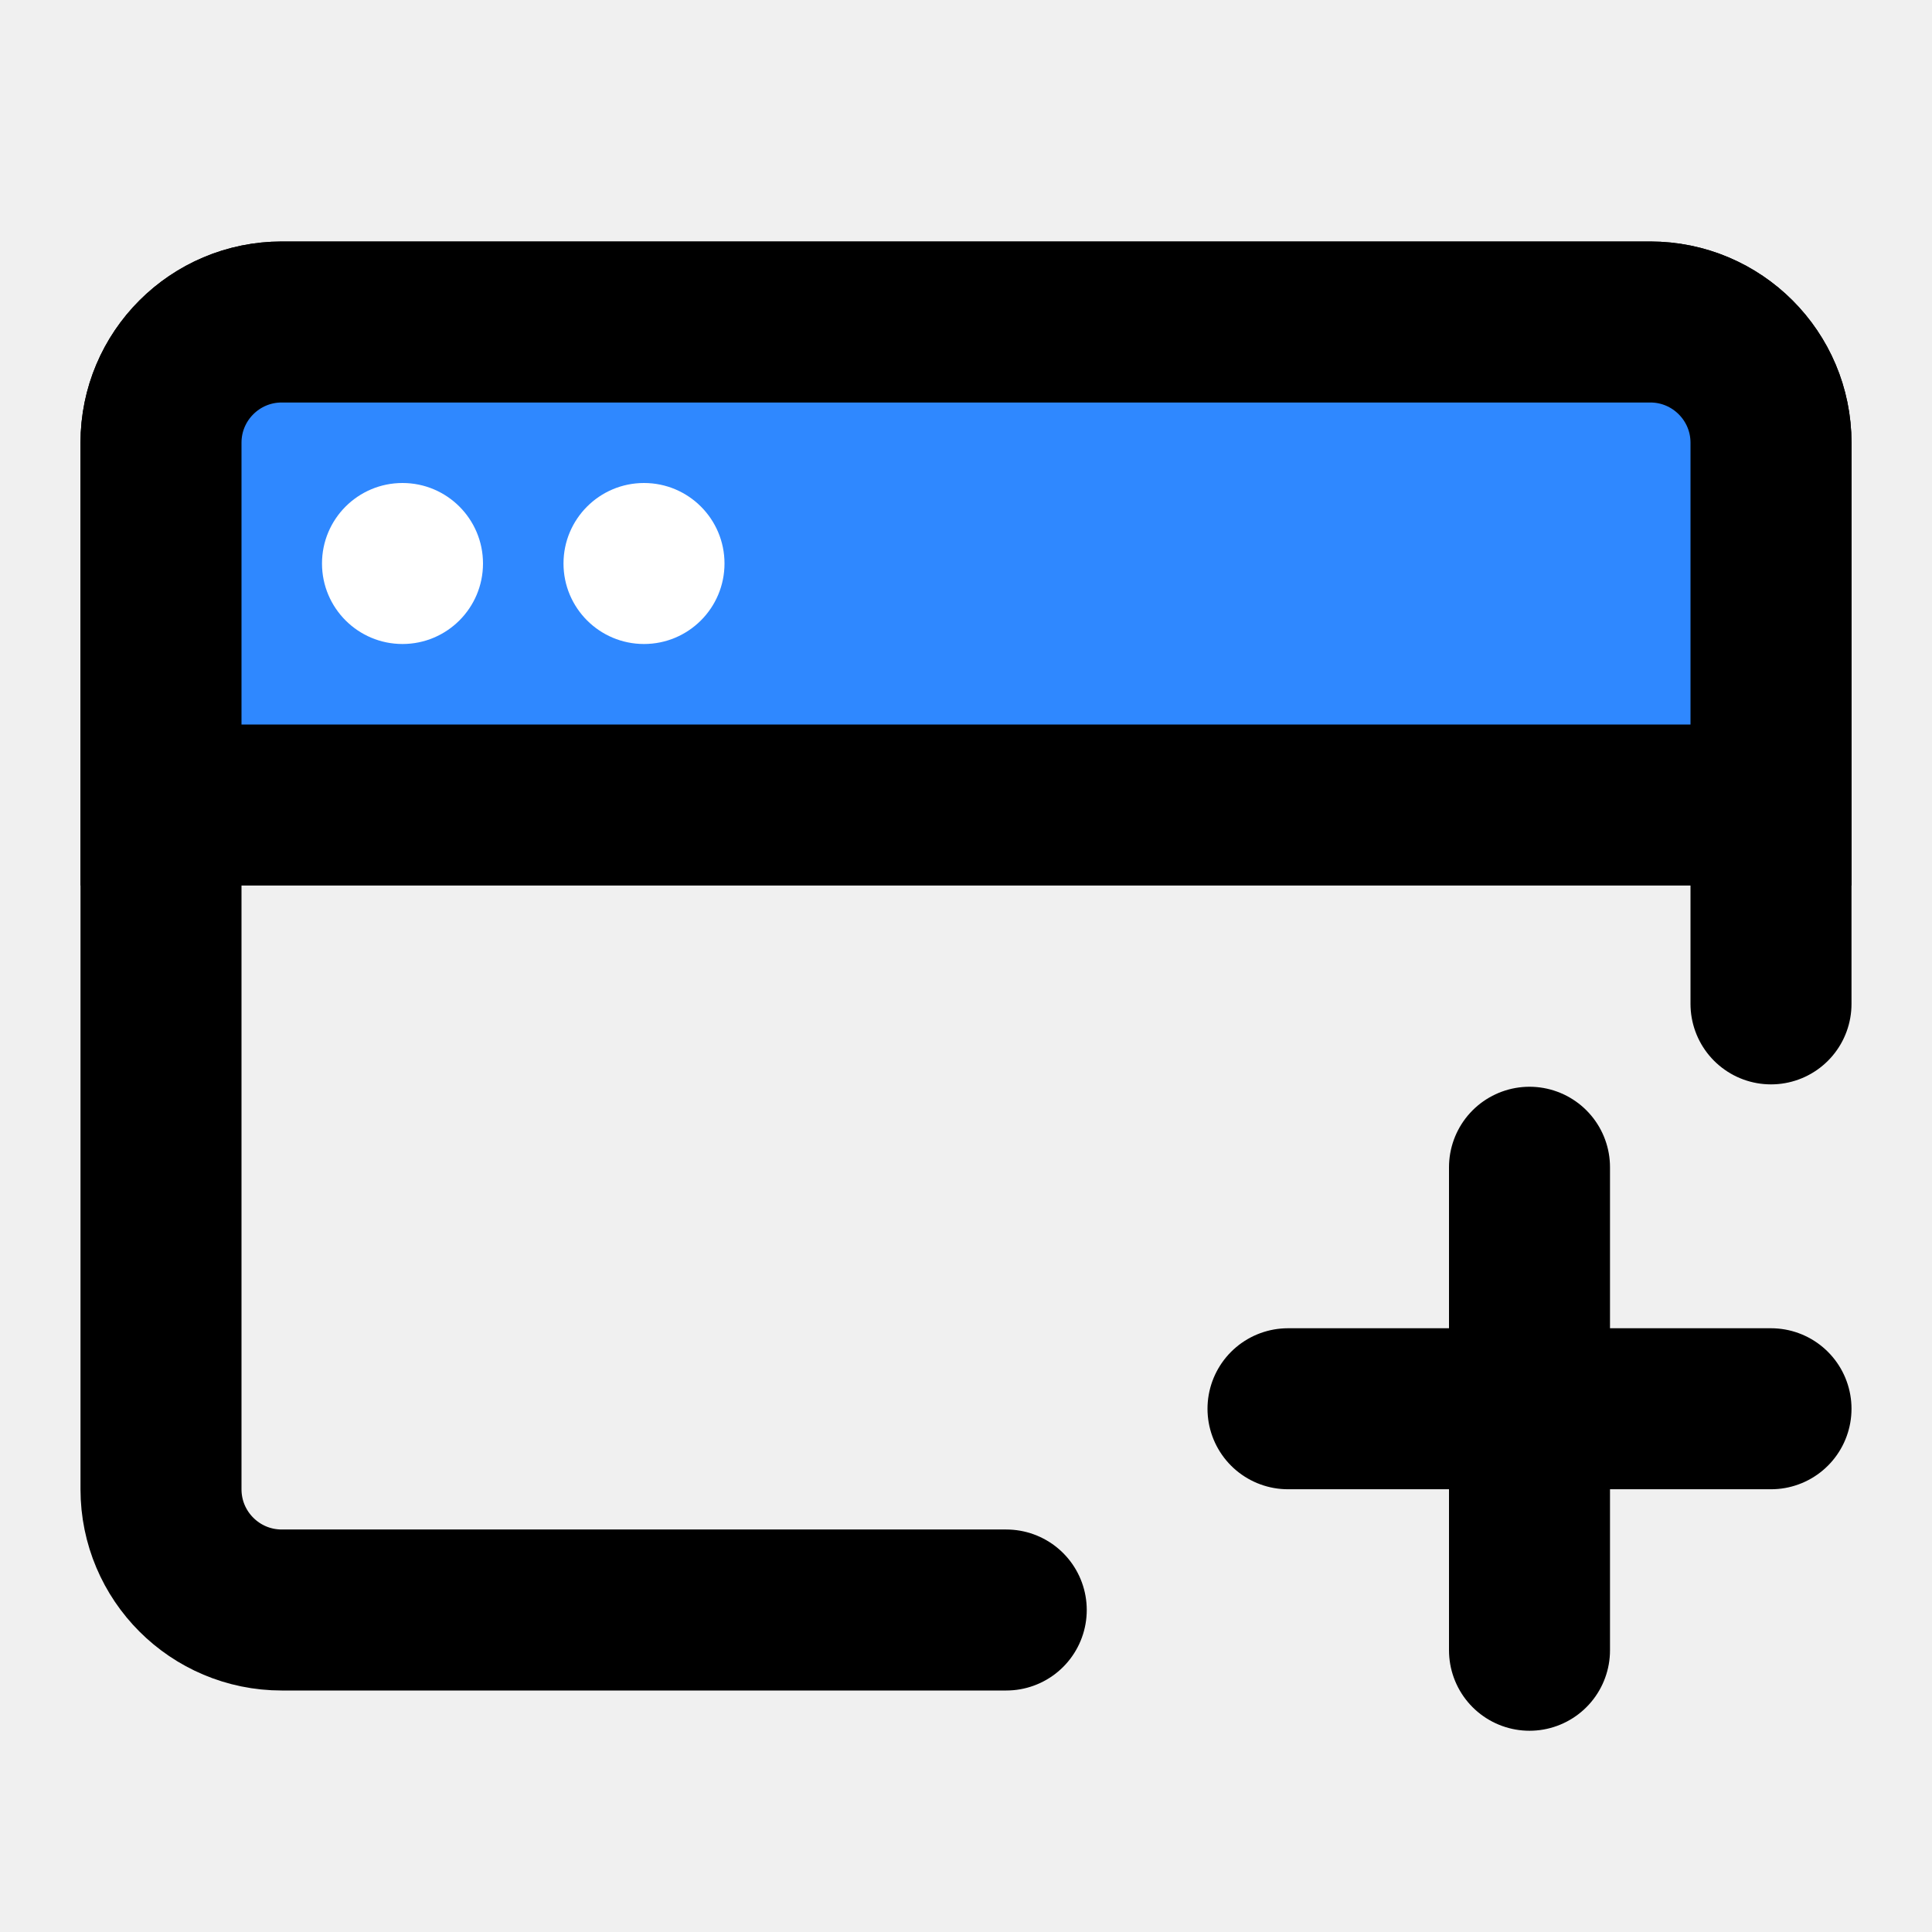
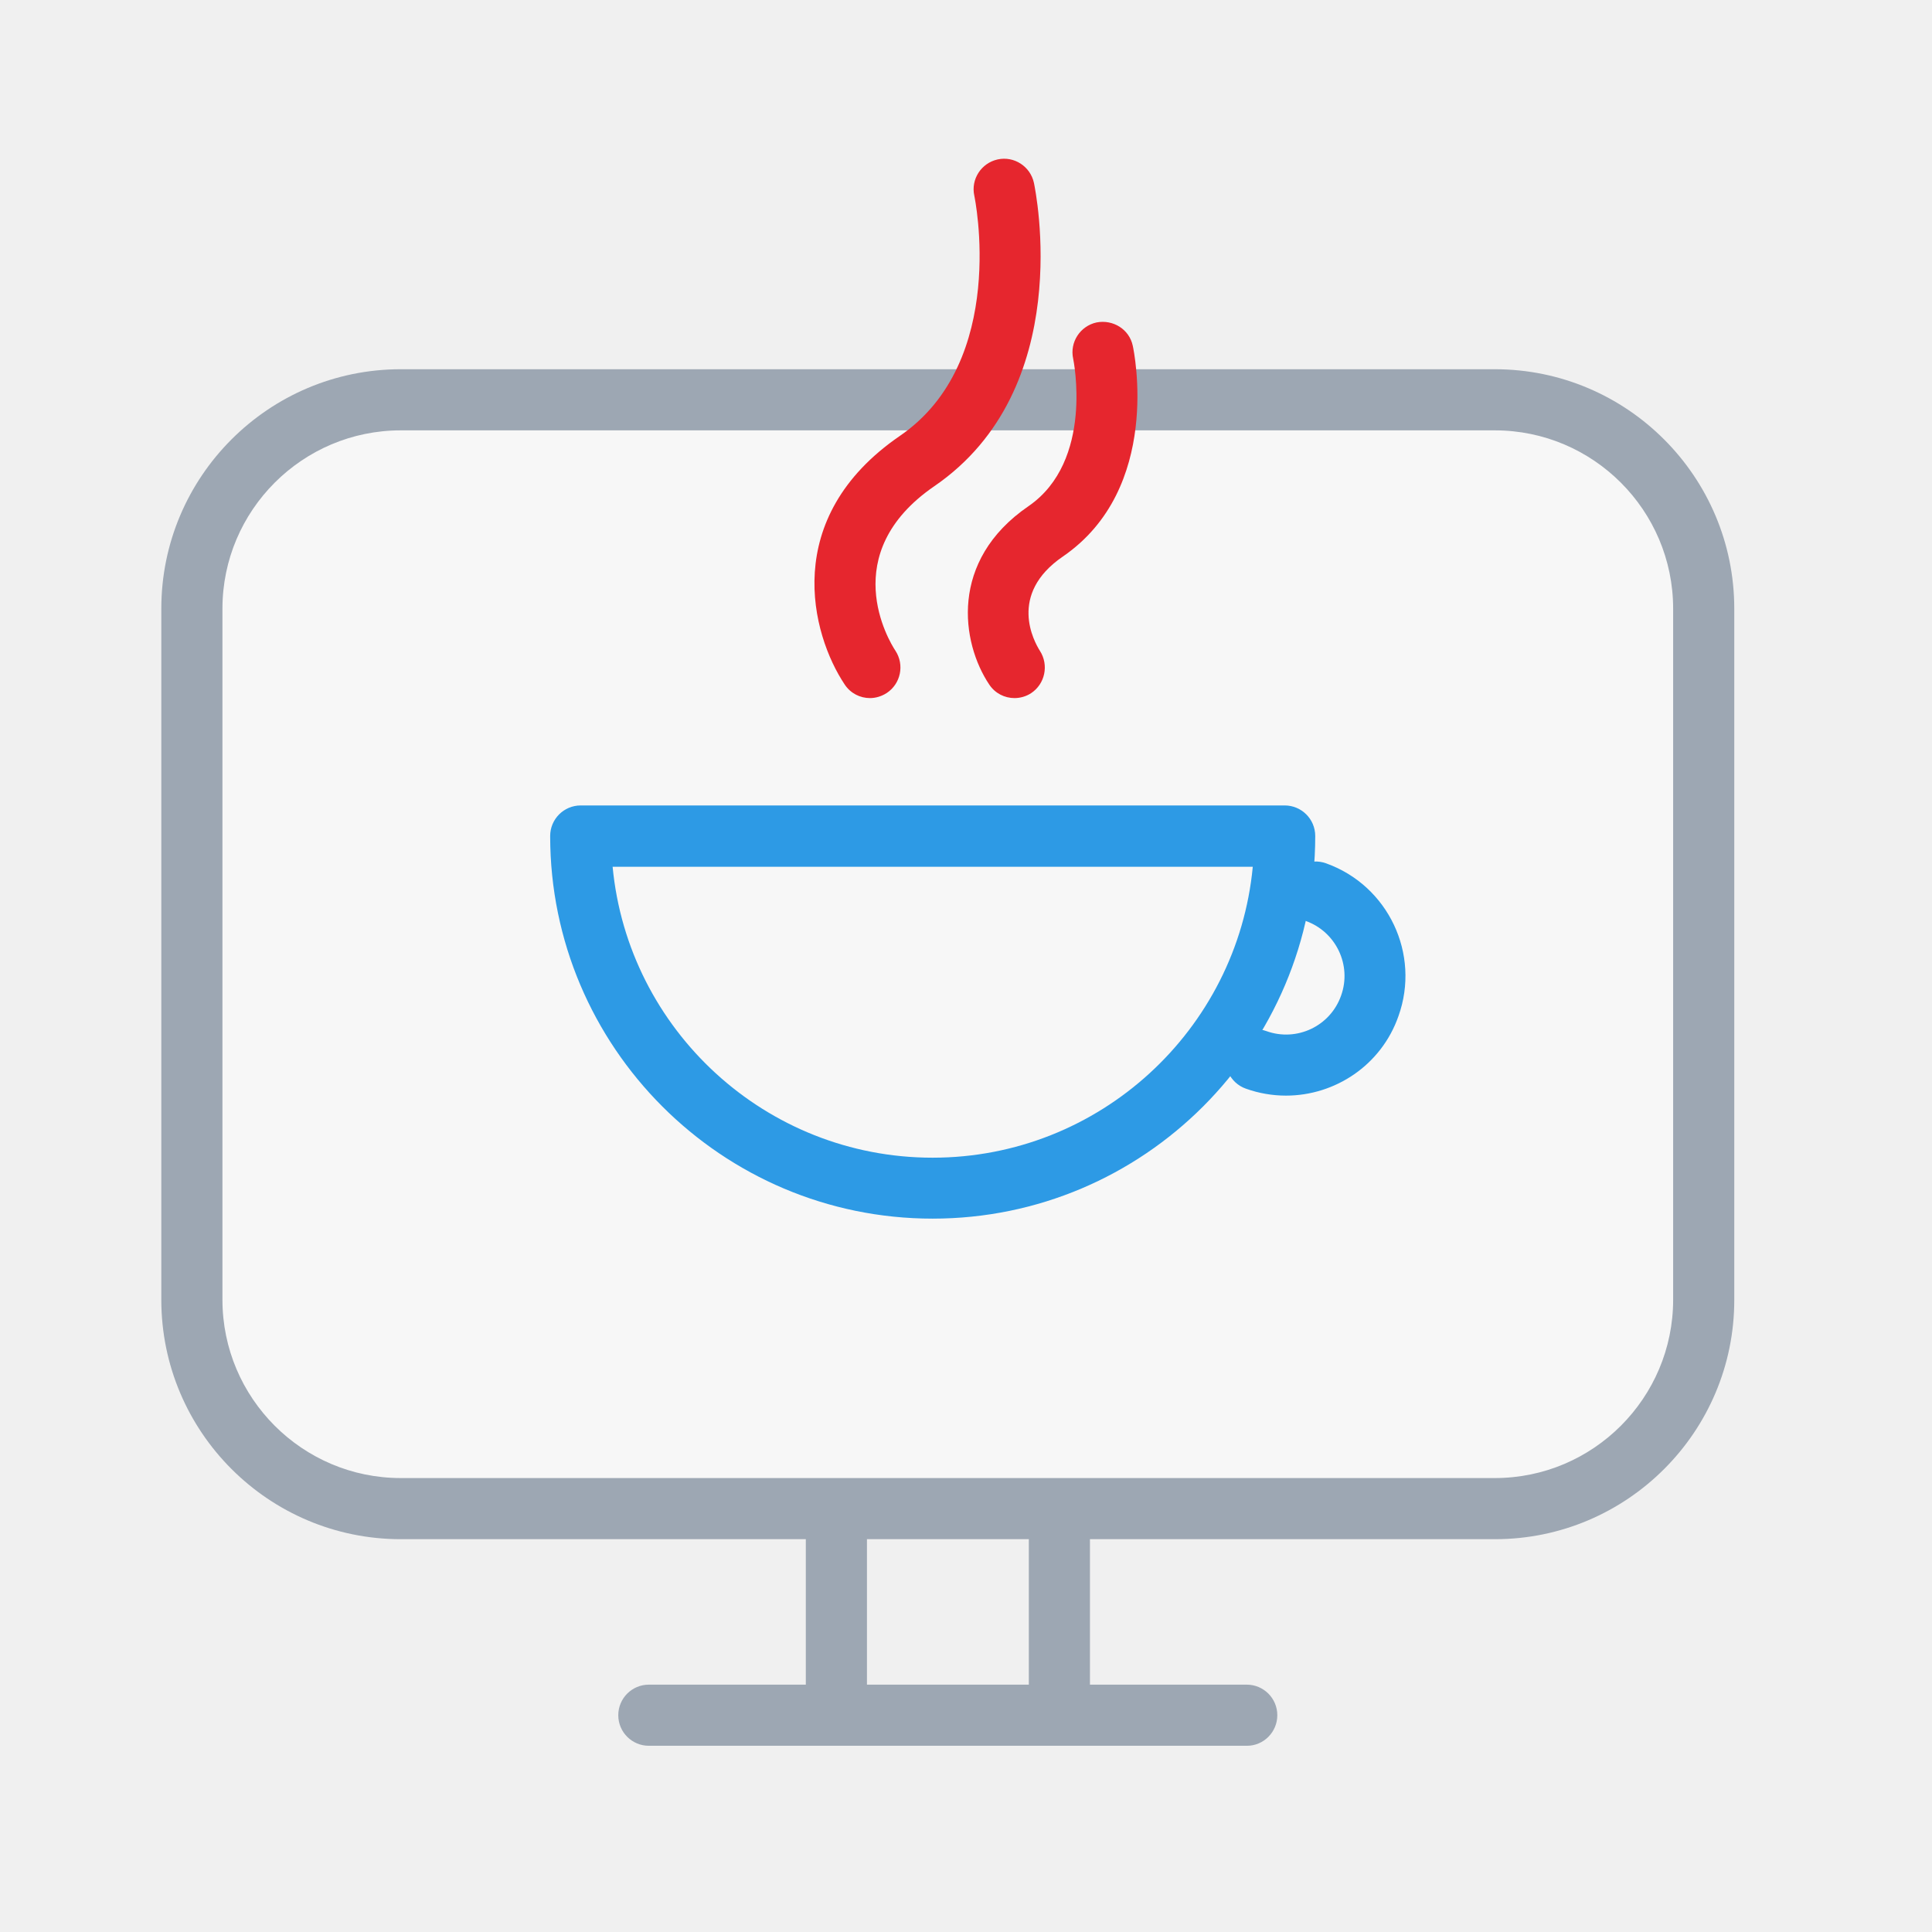
- <svg xmlns="http://www.w3.org/2000/svg" width="100" height="100" viewBox="0 0 48 48">
-   <g fill="none">
-     <path stroke="#000" stroke-linecap="round" stroke-linejoin="round" stroke-width="4" d="M25 40H7C5.343 40 4 38.657 4 37V11C4 9.343 5.343 8 7 8H41C42.657 8 44 9.343 44 11V24.941" />
-     <path fill="#2F88FF" stroke="#000" stroke-width="4" d="M4 11C4 9.343 5.343 8 7 8H41C42.657 8 44 9.343 44 11V20H4V11Z" />
-     <path stroke="#000" stroke-linecap="round" stroke-linejoin="round" stroke-width="4" d="M32 35H44" />
-     <path stroke="#000" stroke-linecap="round" stroke-linejoin="round" stroke-width="4" d="M38 29V41" />
-     <circle r="2" fill="#fff" transform="matrix(0 -1 -1 0 10 14)" />
-     <circle r="2" fill="#fff" transform="matrix(0 -1 -1 0 16 14)" />
-   </g>
+ <svg xmlns="http://www.w3.org/2000/svg" t="1701275425797" class="icon" viewBox="0 0 1024 1024" version="1.1" p-id="40836" width="200" height="200">
+   <path d="M793.5 799.6H211.3c-60.5 0-109.6-49.1-109.6-109.6V321.4c0-60.5 49.1-109.6 109.6-109.6h582.2c60.5 0 109.6 49.1 109.6 109.6V690c0 60.6-49.1 109.6-109.6 109.6z" fill="#F7F7F7" p-id="40837" />
+   <path d="M792.4 815.8h-580c-70 0-126.9-56.9-126.9-126.9V322.6c0-70 56.9-126.9 126.9-126.9h579.9c70 0 126.9 56.9 126.9 126.9v366.3c0.1 70-56.9 126.9-126.8 126.9z m-580-587.7c-52.1 0-94.5 42.4-94.5 94.5v366.3c0 52.1 42.4 94.5 94.5 94.5h579.9c52.1 0 94.5-42.4 94.5-94.5V322.6c0-52.1-42.4-94.5-94.5-94.5H212.4z" fill="#9DA7B3" p-id="40838" />
+   <path d="M443.3 910.9c-8.9 0-16.2-7.2-16.2-16.2v-92.2c0-8.9 7.2-16.2 16.2-16.2s16.2 7.2 16.2 16.2v92.2c0 8.9-7.2 16.2-16.2 16.2zM561.5 910.9c-8.9 0-16.2-7.2-16.2-16.2v-92.2c0-8.9 7.2-16.2 16.2-16.2 8.9 0 16.2 7.2 16.2 16.2v92.2c0 8.9-7.3 16.2-16.2 16.2z" fill="#9DA7B3" p-id="40839" />
+   <path d="M660.9 925.3h-317c-8.9 0-16.2-7.2-16.2-16.2 0-8.9 7.2-16.2 16.2-16.2h316.9c8.9 0 16.2 7.2 16.2 16.2 0 8.9-7.2 16.2-16.1 16.2z" fill="#9DA7B3" p-id="40840" />
+   <path d="M494.3 645.9c-111.8 0-202.7-91-202.7-202.8 0-8.9 7.2-16.2 16.2-16.2h373.1c8.9 0 16.2 7.2 16.2 16.2 0 111.9-90.9 202.8-202.8 202.8zM324.7 459.4c8.2 86.4 81.1 154.2 169.6 154.2S655.8 545.8 664 459.4H324.7z" fill="#2D9AE5" p-id="40841" />
+   <path d="M681.6 580.7c-7.1 0-14.3-1.2-21.3-3.7-8.4-3-12.8-12.3-9.8-20.7 3-8.4 12.2-12.9 20.7-9.8 16.1 5.8 33.9-2.6 39.6-18.8 5.8-16.1-2.7-33.9-18.8-39.6-8.4-3-12.8-12.3-9.8-20.7 3-8.4 12.2-12.9 20.7-9.8 32.9 11.8 50.1 48.1 38.3 81-9.1 26-33.6 42.1-59.6 42.1z" fill="#2D9AE5" p-id="40842" />
+   <path d="M461.1 370c-5.2 0-10.3-2.5-13.4-7.2C430 336.3 413.4 274.6 477 231c57.6-39.5 39.6-126.4 39.4-127.3-1.9-8.7 3.7-17.3 12.4-19.2 8.7-1.9 17.3 3.7 19.2 12.4 0.9 4.4 22.5 109.2-52.8 160.8-52 35.7-24 82.1-20.6 87.2 4.9 7.5 2.8 17.5-4.6 22.4-2.8 1.8-5.9 2.7-8.9 2.7zM537.7 370c-5.2 0-10.3-2.5-13.4-7.2-14.8-22.1-21.4-65.6 20.8-94.5 34.9-24 23.8-77.7 23.7-78.2-1.9-8.7 3.7-17.3 12.4-19.2 8.8-1.7 17.4 3.7 19.2 12.4 0.7 3.1 15.6 75.6-37.1 111.7-29.2 20-15.2 45.1-12.1 50 4.8 7.5 2.7 17.5-4.7 22.4-2.6 1.7-5.7 2.6-8.8 2.6z" fill="#E6262E" p-id="40843" />
</svg>
